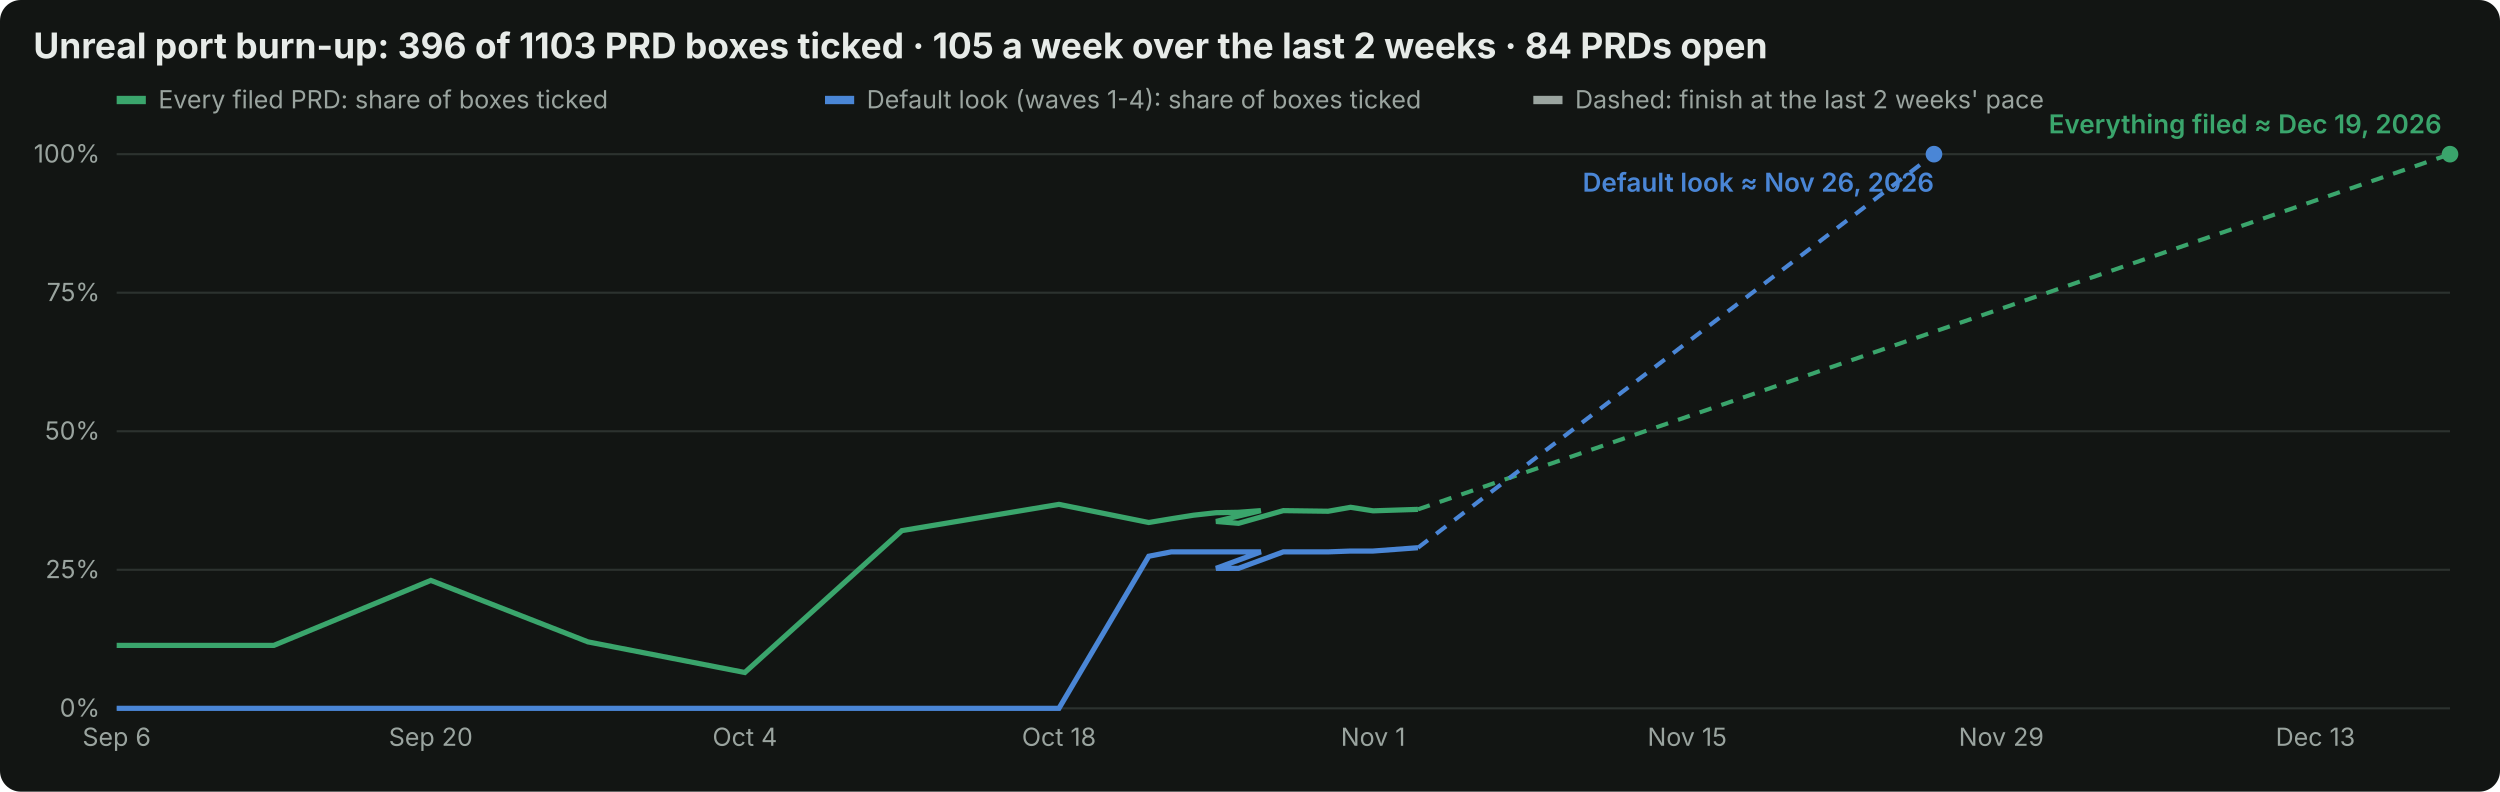
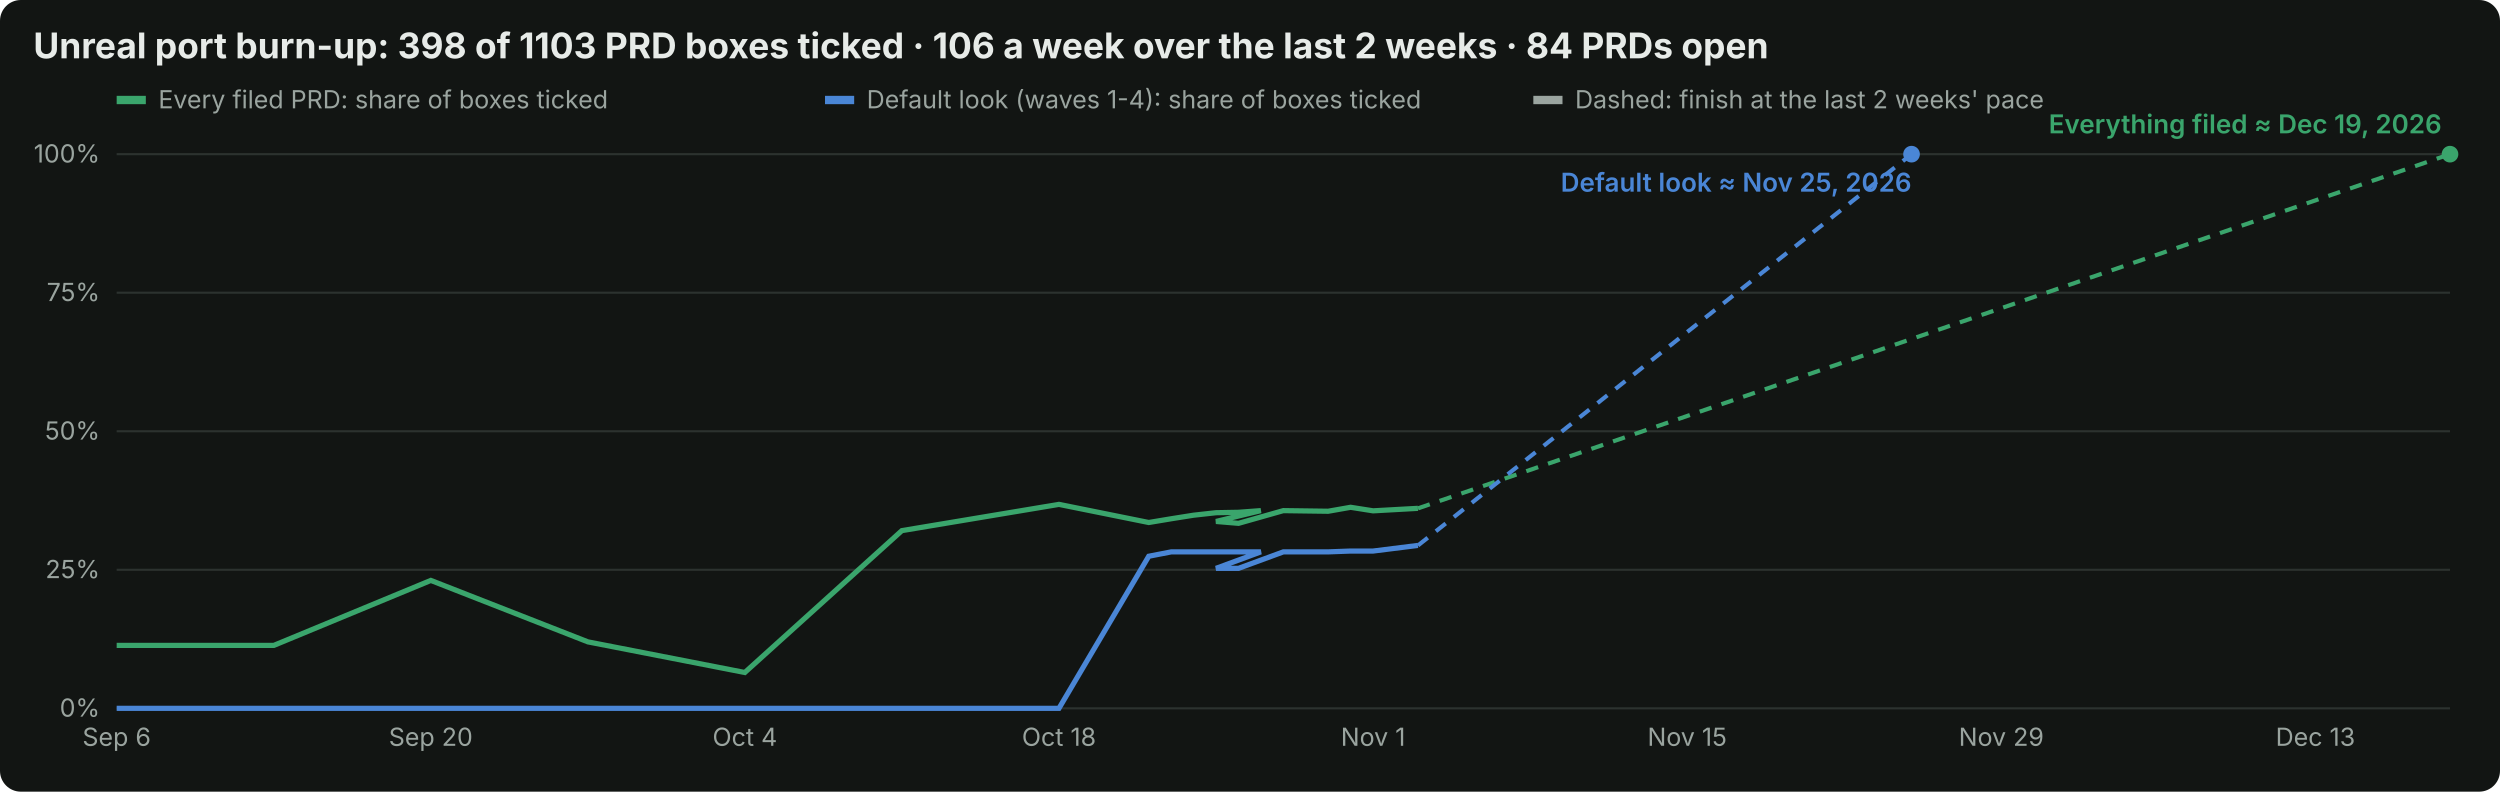
<svg xmlns="http://www.w3.org/2000/svg" viewBox="0 0 1200 380" width="1200" height="380" font-family="system-ui, -apple-system, Segoe UI, sans-serif">
  <style>.h{fill:#e7ebe8;font-size:17px;font-weight:700}.t{fill:#9aa49f;font-size:12px}.e{font-size:12.5px;font-weight:600}</style>
  <rect width="1200" height="380" rx="10" fill="#121513" />
-   <text x="16" y="28" class="h">Unreal port burn-up: 396 of 1103 PRD boxes ticked · 105 a week over the last 2 weeks · 84 PRDs open</text>
+   <text x="16" y="28" class="h">Unreal port burn-up: 398 of 1103 PRD boxes ticked · 106 a week over the last 2 weeks · 84 PRDs open</text>
  <rect x="56" y="46" width="14" height="4" fill="#3aa56c" />
  <text x="76" y="52" class="t">Every filed PRD: share of boxes ticked</text>
  <rect x="396" y="46" width="14" height="4" fill="#4a86d6" />
  <text x="416" y="52" class="t">Default look (waves 1-4): share of boxes ticked</text>
  <rect x="736" y="46" width="14" height="4" fill="#9aa49f" />
  <text x="756" y="52" class="t">Dashed: finish at the last 2 weeks' pace</text>
  <line x1="56" x2="1176" y1="340" y2="340" stroke="#2c322f" />
  <text x="48" y="344" class="t" text-anchor="end">0%</text>
  <line x1="56" x2="1176" y1="273.5" y2="273.5" stroke="#2c322f" />
  <text x="48" y="277.5" class="t" text-anchor="end">25%</text>
  <line x1="56" x2="1176" y1="207" y2="207" stroke="#2c322f" />
  <text x="48" y="211" class="t" text-anchor="end">50%</text>
  <line x1="56" x2="1176" y1="140.5" y2="140.5" stroke="#2c322f" />
  <text x="48" y="144.5" class="t" text-anchor="end">75%</text>
  <line x1="56" x2="1176" y1="74" y2="74" stroke="#2c322f" />
  <text x="48" y="78" class="t" text-anchor="end">100%</text>
  <text x="56" y="358" class="t" text-anchor="middle">Sep 6</text>
  <text x="206.769" y="358" class="t" text-anchor="middle">Sep 20</text>
  <text x="357.538" y="358" class="t" text-anchor="middle">Oct 4</text>
  <text x="508.308" y="358" class="t" text-anchor="middle">Oct 18</text>
  <text x="659.077" y="358" class="t" text-anchor="middle">Nov 1</text>
  <text x="809.846" y="358" class="t" text-anchor="middle">Nov 15</text>
  <text x="960.615" y="358" class="t" text-anchor="middle">Nov 29</text>
  <text x="1111.385" y="358" class="t" text-anchor="middle">Dec 13</text>
-   <path d="M56.0,309.8L131.4,309.8L206.8,278.6L282.2,308.1L357.5,322.8L432.9,254.7L508.3,242.1L551.4,250.8L562.2,249.0L572.9,247.3L583.7,246.1L594.5,245.9L605.2,245.1L583.7,250.3L594.5,251.2L616.0,245.1L637.5,245.4L648.3,243.5L659.1,245.2L680.6,244.5" stroke="#3aa56c" stroke-width="2.5" fill="none" />
-   <path d="M56.0,340.0L131.4,340.0L206.8,340.0L282.2,340.0L357.5,340.0L432.9,340.0L508.3,340.0L551.4,267.0L562.2,264.9L572.9,264.9L583.7,264.9L594.5,264.9L605.2,264.9L583.7,272.8L594.5,272.8L616.0,264.9L637.5,264.9L648.3,264.5L659.1,264.5L680.6,262.9" stroke="#4a86d6" stroke-width="2.5" fill="none" />
-   <path d="M680.615,244.5L1176,74" stroke="#3aa56c" stroke-width="2" stroke-dasharray="6 5" fill="none" />
+   <path d="M56.0,309.8L131.4,309.8L206.8,278.6L282.2,308.1L357.5,322.8L432.9,254.7L508.3,242.1L551.4,250.8L562.2,249.0L572.9,247.3L583.7,246.1L594.5,245.9L605.2,245.1L583.7,250.3L594.5,251.2L616.0,245.1L637.5,245.4L648.3,243.5L659.1,245.2L680.6,244.0" stroke="#3aa56c" stroke-width="2.5" fill="none" />
+   <path d="M56.0,340.0L131.4,340.0L206.8,340.0L282.2,340.0L357.5,340.0L432.9,340.0L508.3,340.0L551.4,267.0L562.2,264.9L572.9,264.9L583.7,264.9L594.5,264.9L605.2,264.9L583.7,272.8L594.5,272.8L616.0,264.9L637.5,264.9L648.3,264.5L659.1,264.5L680.6,261.8" stroke="#4a86d6" stroke-width="2.5" fill="none" />
+   <path d="M680.615,244.018L1176,74" stroke="#3aa56c" stroke-width="2" stroke-dasharray="6 5" fill="none" />
  <circle cx="1176" cy="74" r="4" fill="#3aa56c" />
  <text x="1172" y="64" class="e" fill="#3aa56c" text-anchor="end">Everything filed ≈ Dec 19, 2026</text>
-   <path d="M680.615,262.914L928.308,74" stroke="#4a86d6" stroke-width="2" stroke-dasharray="6 5" fill="none" />
-   <circle cx="928.308" cy="74" r="4" fill="#4a86d6" />
-   <text x="928.308" y="92" class="e" fill="#4a86d6" text-anchor="end">Default look ≈ Nov 26, 2026</text>
+   <path d="M680.615,261.829L917.538,74" stroke="#4a86d6" stroke-width="2" stroke-dasharray="6 5" fill="none" />
+   <circle cx="917.538" cy="74" r="4" fill="#4a86d6" />
+   <text x="917.538" y="92" class="e" fill="#4a86d6" text-anchor="end">Default look ≈ Nov 25, 2026</text>
</svg>
